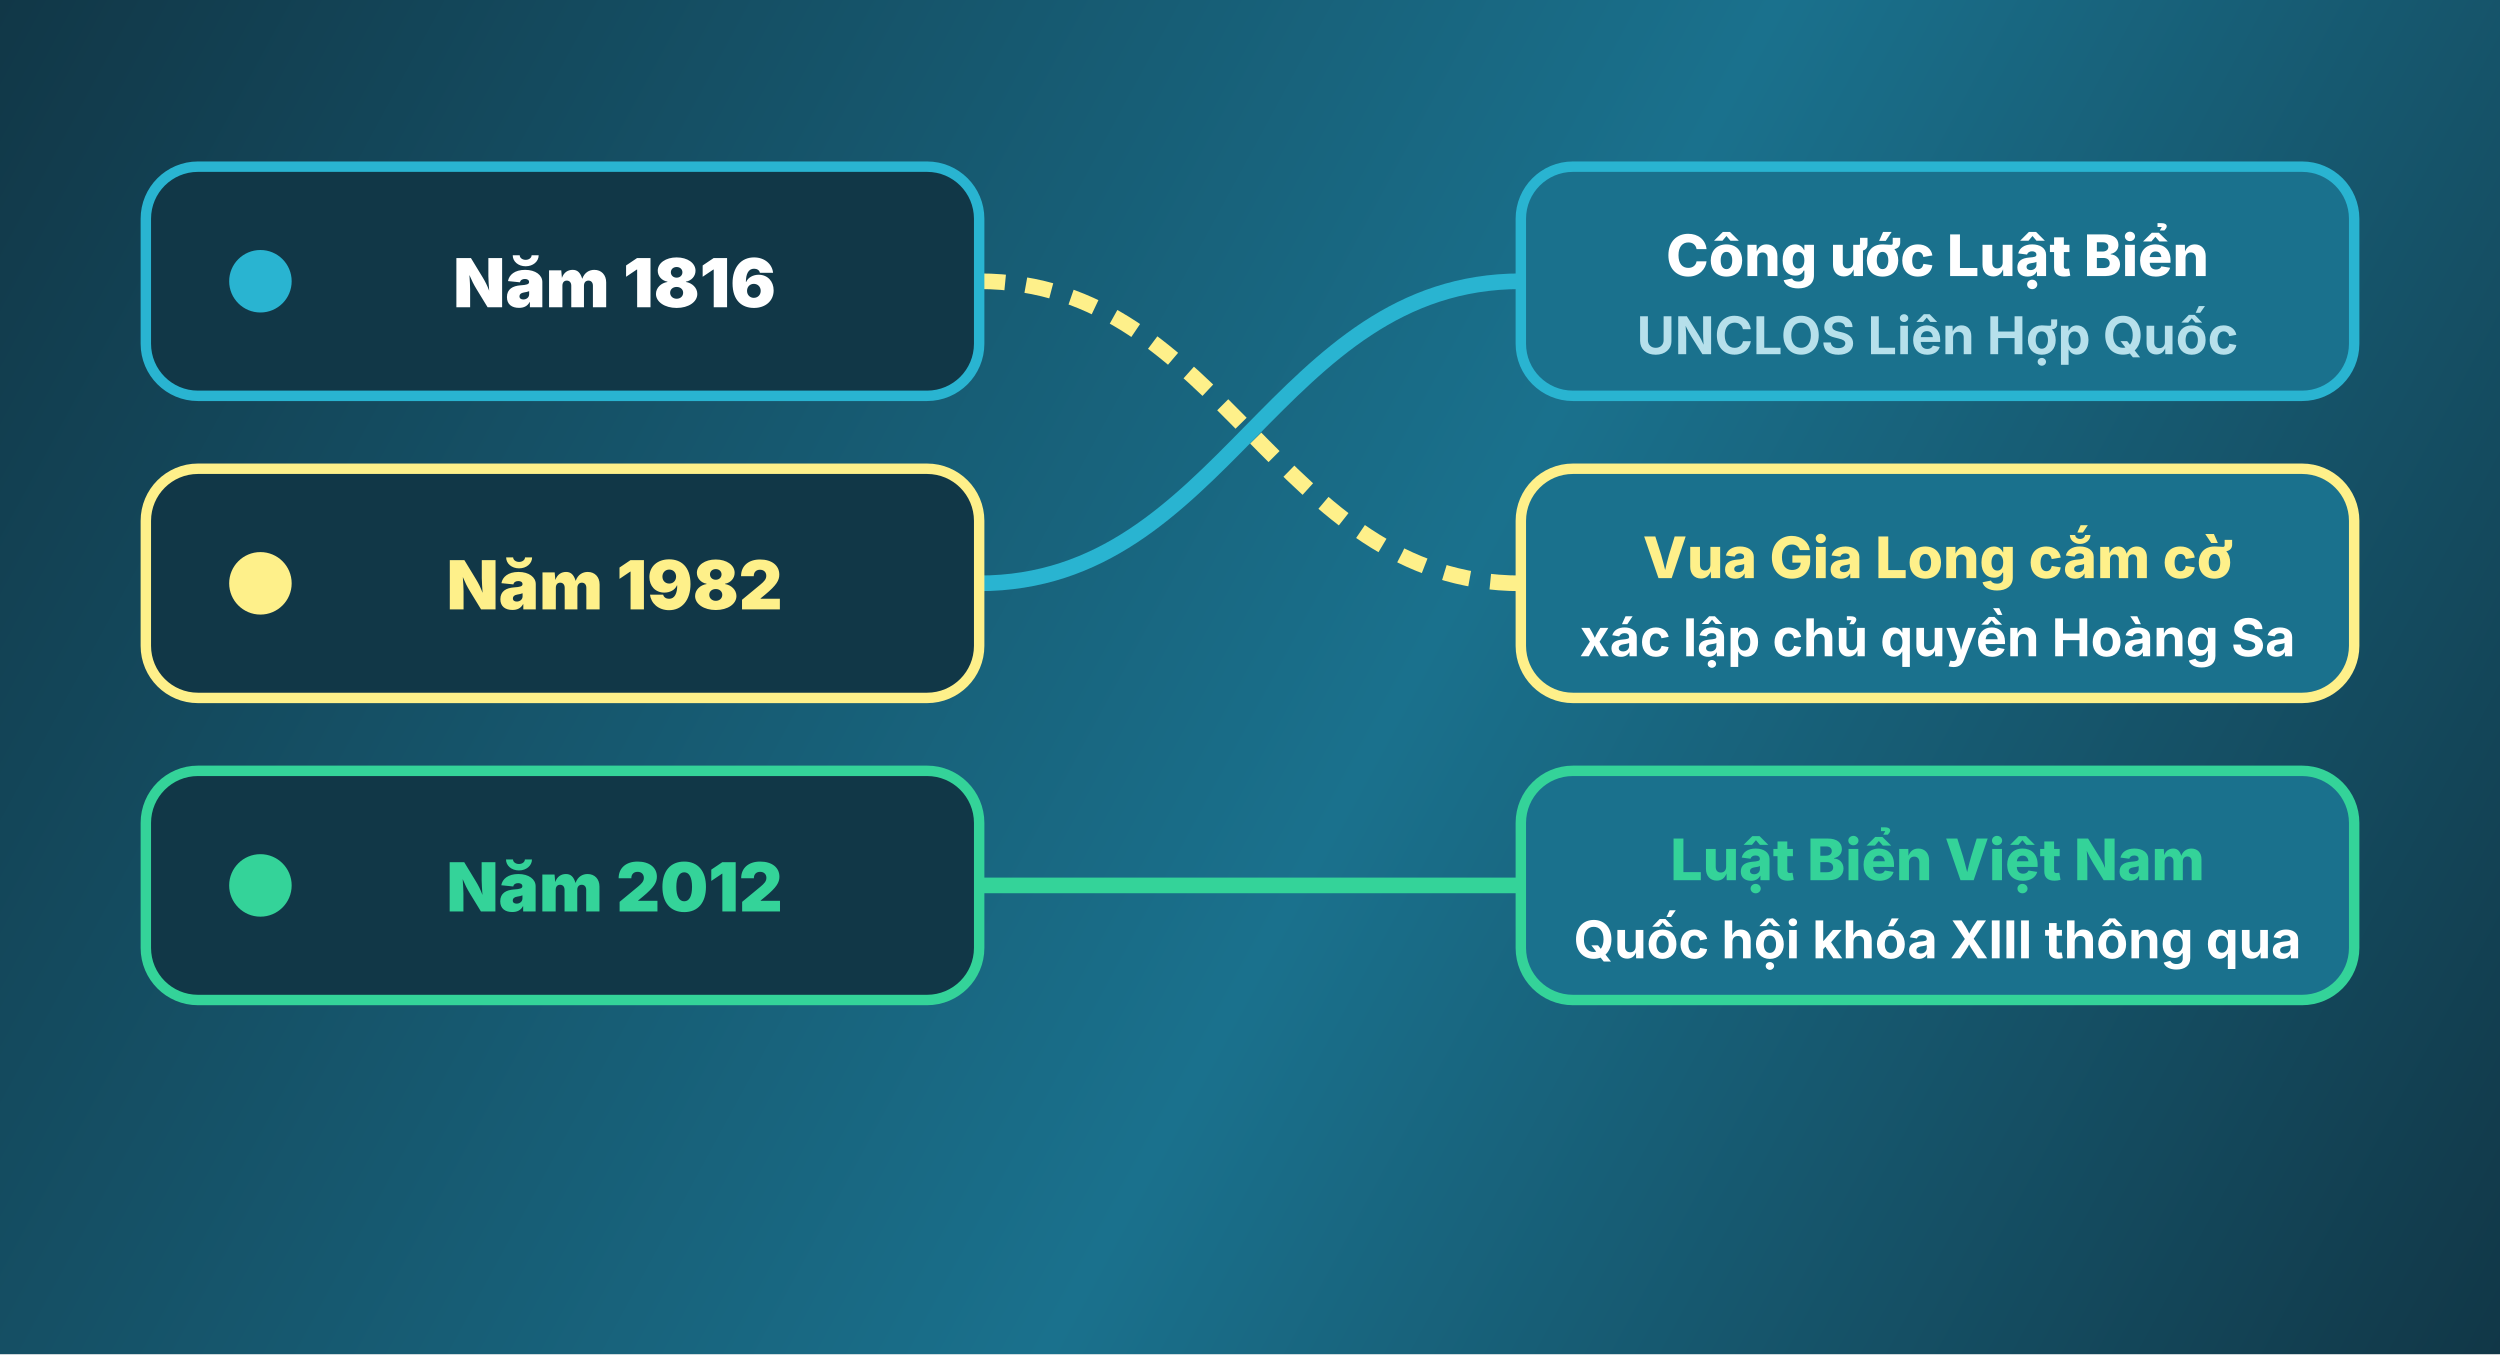
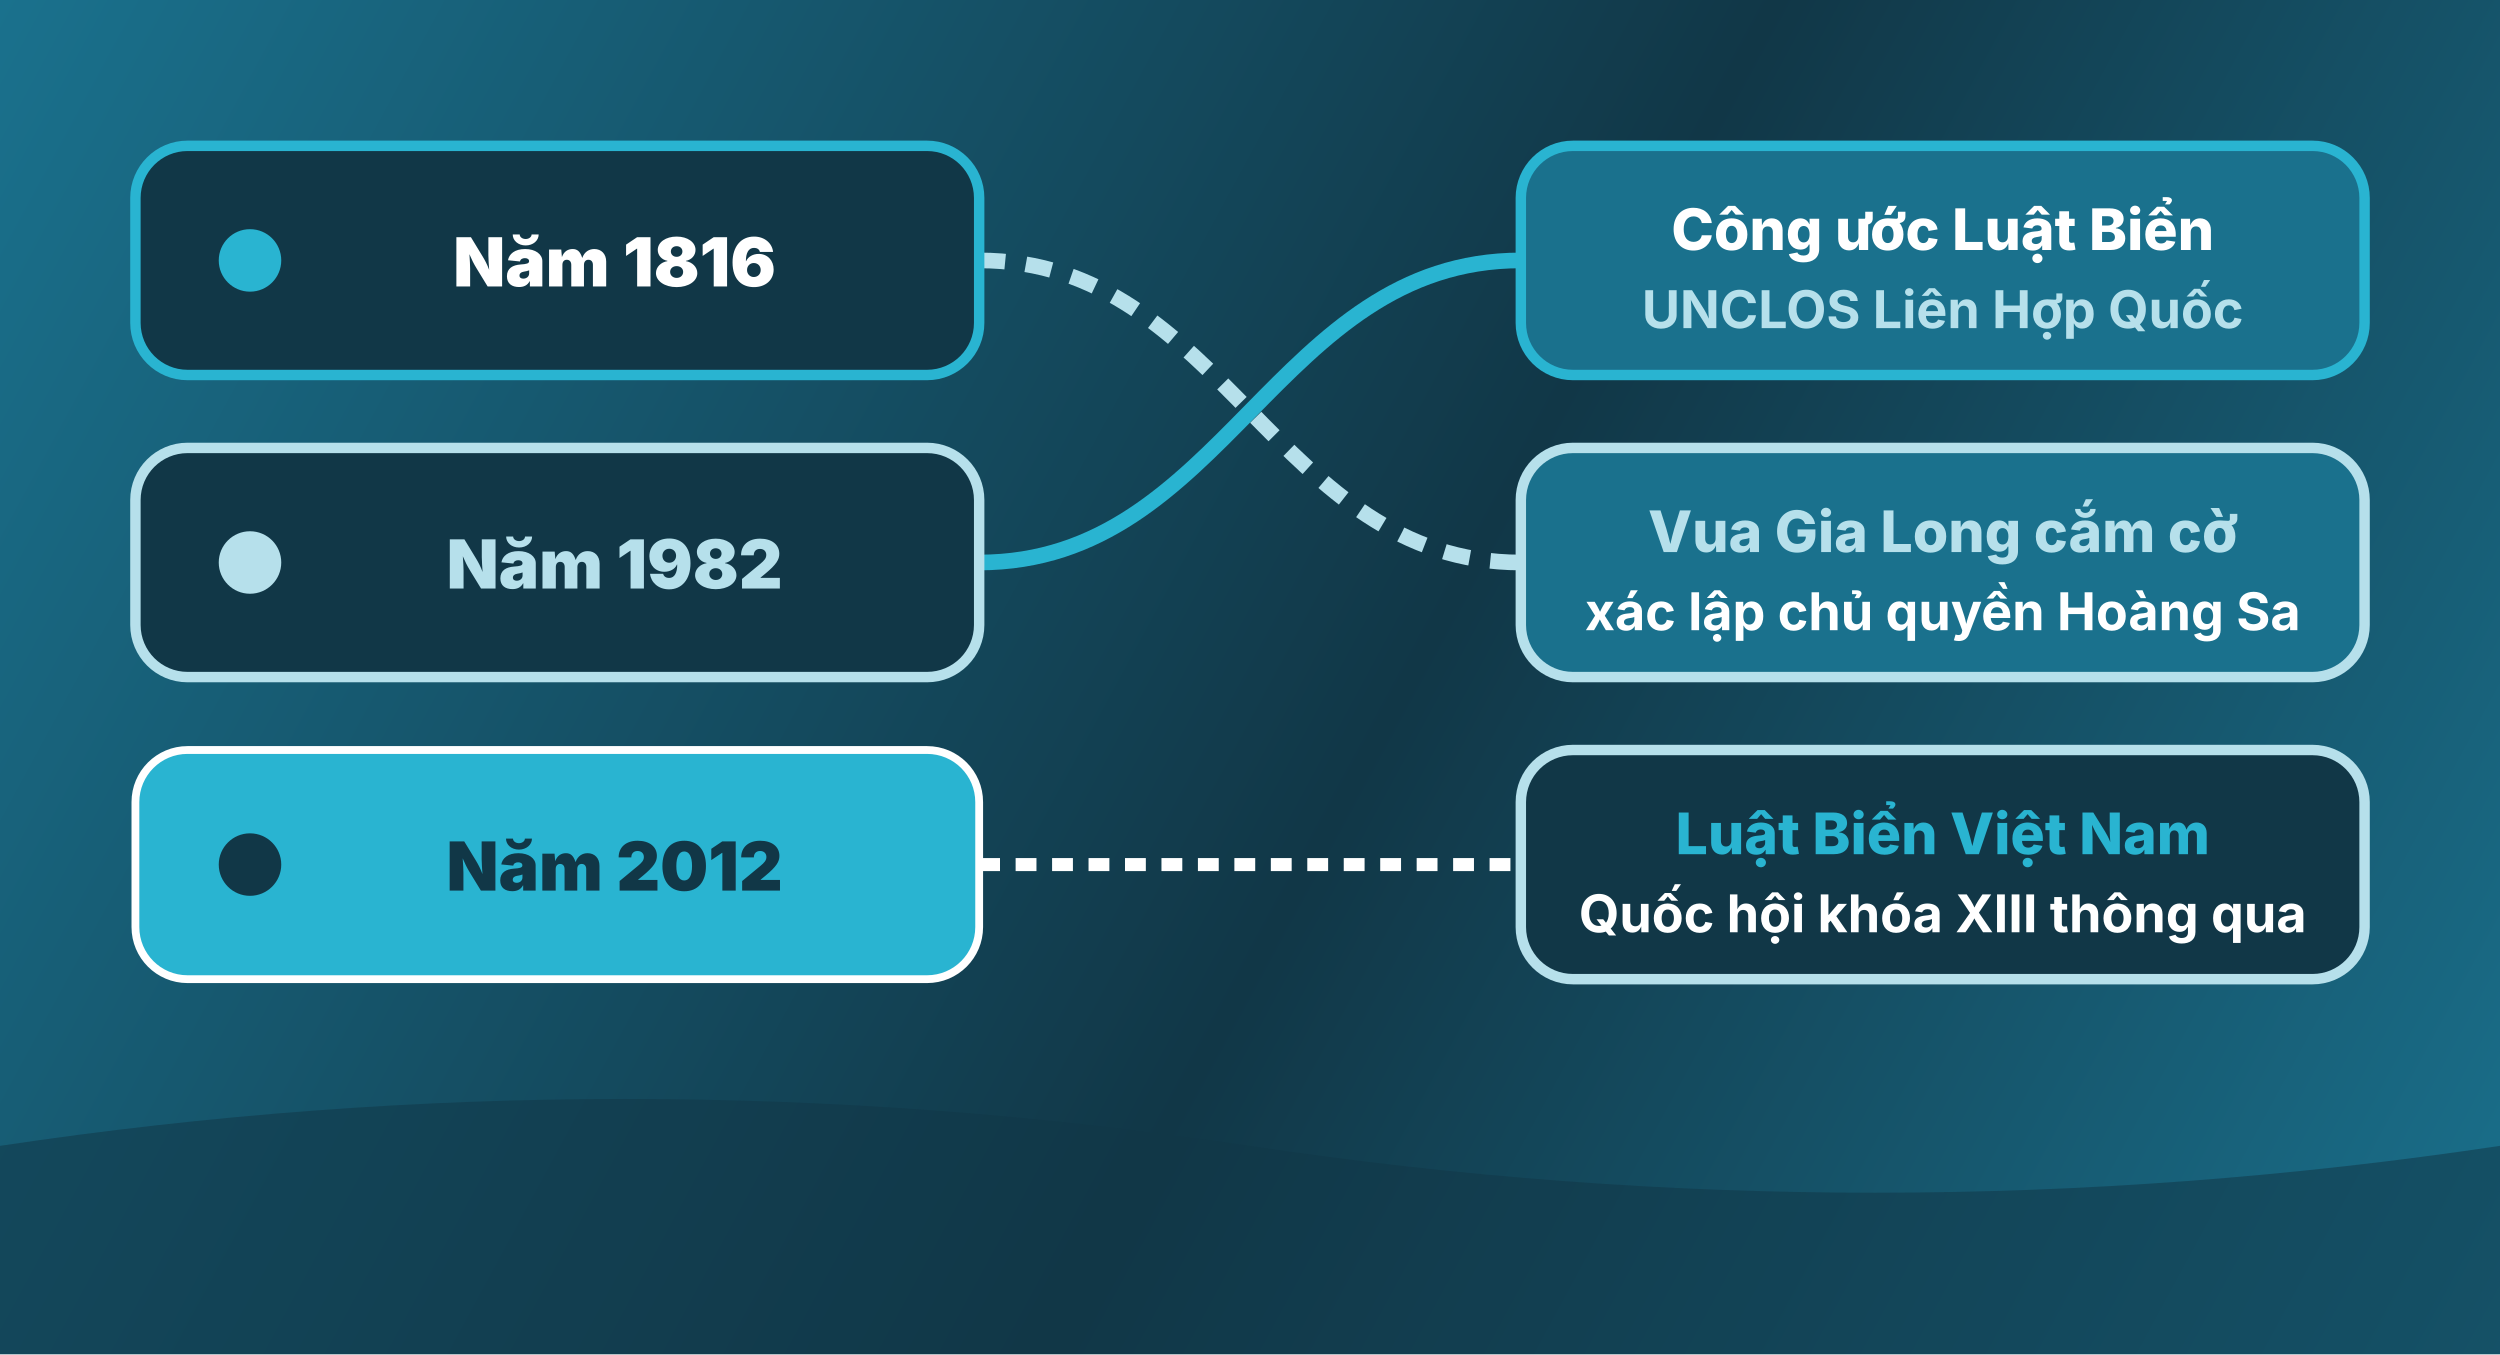
<svg xmlns="http://www.w3.org/2000/svg" viewBox="0 0 480 260" fill="none">
  <defs>
-     <linearGradient id="a3-bg" x1="0" y1="0" x2="480" y2="260" gradientUnits="userSpaceOnUse">
-       <stop offset="0%" stop-color="#113747" />
-       <stop offset="55%" stop-color="#1A718D" />
-       <stop offset="100%" stop-color="#113747" />
+     <linearGradient id="oa3-bg" x1="0" y1="0" x2="480" y2="260" gradientUnits="userSpaceOnUse">
+       <stop offset="0%" stop-color="#1A718D" />
+       <stop offset="55%" stop-color="#113747" />
+       <stop offset="100%" stop-color="#1A718D" />
    </linearGradient>
  </defs>
-   <rect width="480" height="260" fill="url(#a3-bg)" />
-   <path d="M188 54 C235 54 245 112 292 112" stroke="#FEF08A" stroke-width="3" stroke-dasharray="5 4" />
-   <path d="M188 112 C235 112 245 54 292 54" stroke="#29B4D1" stroke-width="3" />
-   <path d="M188 170 L292 170" stroke="#34D399" stroke-width="3" />
-   <g transform="translate(28, 32)">
-     <rect x="0" y="0" width="160" height="44" rx="10" fill="#113747" stroke="#29B4D1" stroke-width="2" />
+   <rect width="480" height="260" fill="url(#oa3-bg)" />
+   <path d="M0 220 Q120 202 240 220 T480 220 V260 H0 Z" fill="#113747" fill-opacity="0.55" />
+   <path d="M188 50 C235 50 245 108 292 108" stroke="#B6E0EB" stroke-width="3" stroke-dasharray="5 4" />
+   <path d="M188 108 C235 108 245 50 292 50" stroke="#29B4D1" stroke-width="3" />
+   <path d="M188 166 L292 166" stroke="#FFFFFF" stroke-width="2.5" stroke-dasharray="4 3" />
+   <g transform="translate(26, 28)">
+     <rect x="0" y="0" width="162" height="44" rx="10" fill="#113747" stroke="#29B4D1" stroke-width="2" />
    <circle cx="22" cy="22" r="6" fill="#29B4D1" />
-     <text x="90" y="27" text-anchor="middle" fill="#FFFFFF" font-family="Inter, Segoe UI, sans-serif" font-size="13" font-weight="900">Năm 1816</text>
-     <rect x="0" y="58" width="160" height="44" rx="10" fill="#113747" stroke="#FEF08A" stroke-width="2" />
-     <circle cx="22" cy="80" r="6" fill="#FEF08A" />
-     <text x="90" y="85" text-anchor="middle" fill="#FEF08A" font-family="Inter, Segoe UI, sans-serif" font-size="13" font-weight="900">Năm 1982</text>
-     <rect x="0" y="116" width="160" height="44" rx="10" fill="#113747" stroke="#34D399" stroke-width="2" />
-     <circle cx="22" cy="138" r="6" fill="#34D399" />
-     <text x="90" y="143" text-anchor="middle" fill="#34D399" font-family="Inter, Segoe UI, sans-serif" font-size="13" font-weight="900">Năm 2012</text>
+     <text x="92" y="27" text-anchor="middle" fill="#FFFFFF" font-family="Inter, Segoe UI, sans-serif" font-size="13" font-weight="900">Năm 1816</text>
+     <rect x="0" y="58" width="162" height="44" rx="10" fill="#113747" stroke="#B6E0EB" stroke-width="2" />
+     <circle cx="22" cy="80" r="6" fill="#B6E0EB" />
+     <text x="92" y="85" text-anchor="middle" fill="#B6E0EB" font-family="Inter, Segoe UI, sans-serif" font-size="13" font-weight="900">Năm 1982</text>
+     <rect x="0" y="116" width="162" height="44" rx="10" fill="#29B4D1" stroke="#FFFFFF" stroke-width="1.5" />
+     <circle cx="22" cy="138" r="6" fill="#113747" />
+     <text x="92" y="143" text-anchor="middle" fill="#113747" font-family="Inter, Segoe UI, sans-serif" font-size="13" font-weight="900">Năm 2012</text>
  </g>
-   <g transform="translate(292, 32)">
-     <rect x="0" y="0" width="160" height="44" rx="10" fill="#1A718D" stroke="#29B4D1" stroke-width="2" />
-     <text x="80" y="21" text-anchor="middle" fill="#FFFFFF" font-family="Inter, Segoe UI, sans-serif" font-size="11" font-weight="800">Công ước Luật Biển</text>
-     <text x="80" y="36" text-anchor="middle" fill="#B6E0EB" font-family="Inter, Segoe UI, sans-serif" font-size="10" font-weight="700">UNCLOS Liên Hợp Quốc</text>
-     <rect x="0" y="58" width="160" height="44" rx="10" fill="#1A718D" stroke="#FEF08A" stroke-width="2" />
-     <text x="80" y="79" text-anchor="middle" fill="#FEF08A" font-family="Inter, Segoe UI, sans-serif" font-size="11" font-weight="800">Vua Gia Long cắm cờ</text>
-     <text x="80" y="94" text-anchor="middle" fill="#FFFFFF" font-family="Inter, Segoe UI, sans-serif" font-size="10" font-weight="700">xác lập chủ quyền Hoàng Sa</text>
-     <rect x="0" y="116" width="160" height="44" rx="10" fill="#1A718D" stroke="#34D399" stroke-width="2" />
-     <text x="80" y="137" text-anchor="middle" fill="#34D399" font-family="Inter, Segoe UI, sans-serif" font-size="11" font-weight="800">Luật Biển Việt Nam</text>
-     <text x="80" y="152" text-anchor="middle" fill="#FFFFFF" font-family="Inter, Segoe UI, sans-serif" font-size="10" font-weight="700">Quốc hội khóa XIII thông qua</text>
+   <g transform="translate(292, 28)">
+     <rect x="0" y="0" width="162" height="44" rx="10" fill="#1A718D" stroke="#29B4D1" stroke-width="2" />
+     <text x="81" y="20" text-anchor="middle" fill="#FFFFFF" font-family="Inter, Segoe UI, sans-serif" font-size="11" font-weight="800">Công ước Luật Biển</text>
+     <text x="81" y="35" text-anchor="middle" fill="#B6E0EB" font-family="Inter, Segoe UI, sans-serif" font-size="10" font-weight="700">UNCLOS Liên Hợp Quốc</text>
+     <rect x="0" y="58" width="162" height="44" rx="10" fill="#1A718D" stroke="#B6E0EB" stroke-width="2" />
+     <text x="81" y="78" text-anchor="middle" fill="#B6E0EB" font-family="Inter, Segoe UI, sans-serif" font-size="11" font-weight="800">Vua Gia Long cắm cờ</text>
+     <text x="81" y="93" text-anchor="middle" fill="#FFFFFF" font-family="Inter, Segoe UI, sans-serif" font-size="10" font-weight="700">xác lập chủ quyền Hoàng Sa</text>
+     <rect x="0" y="116" width="162" height="44" rx="10" fill="#113747" stroke="#B6E0EB" stroke-width="2" />
+     <text x="81" y="136" text-anchor="middle" fill="#29B4D1" font-family="Inter, Segoe UI, sans-serif" font-size="11" font-weight="800">Luật Biển Việt Nam</text>
+     <text x="81" y="151" text-anchor="middle" fill="#FFFFFF" font-family="Inter, Segoe UI, sans-serif" font-size="10" font-weight="700">Quốc hội khóa XIII thông qua</text>
  </g>
</svg>
